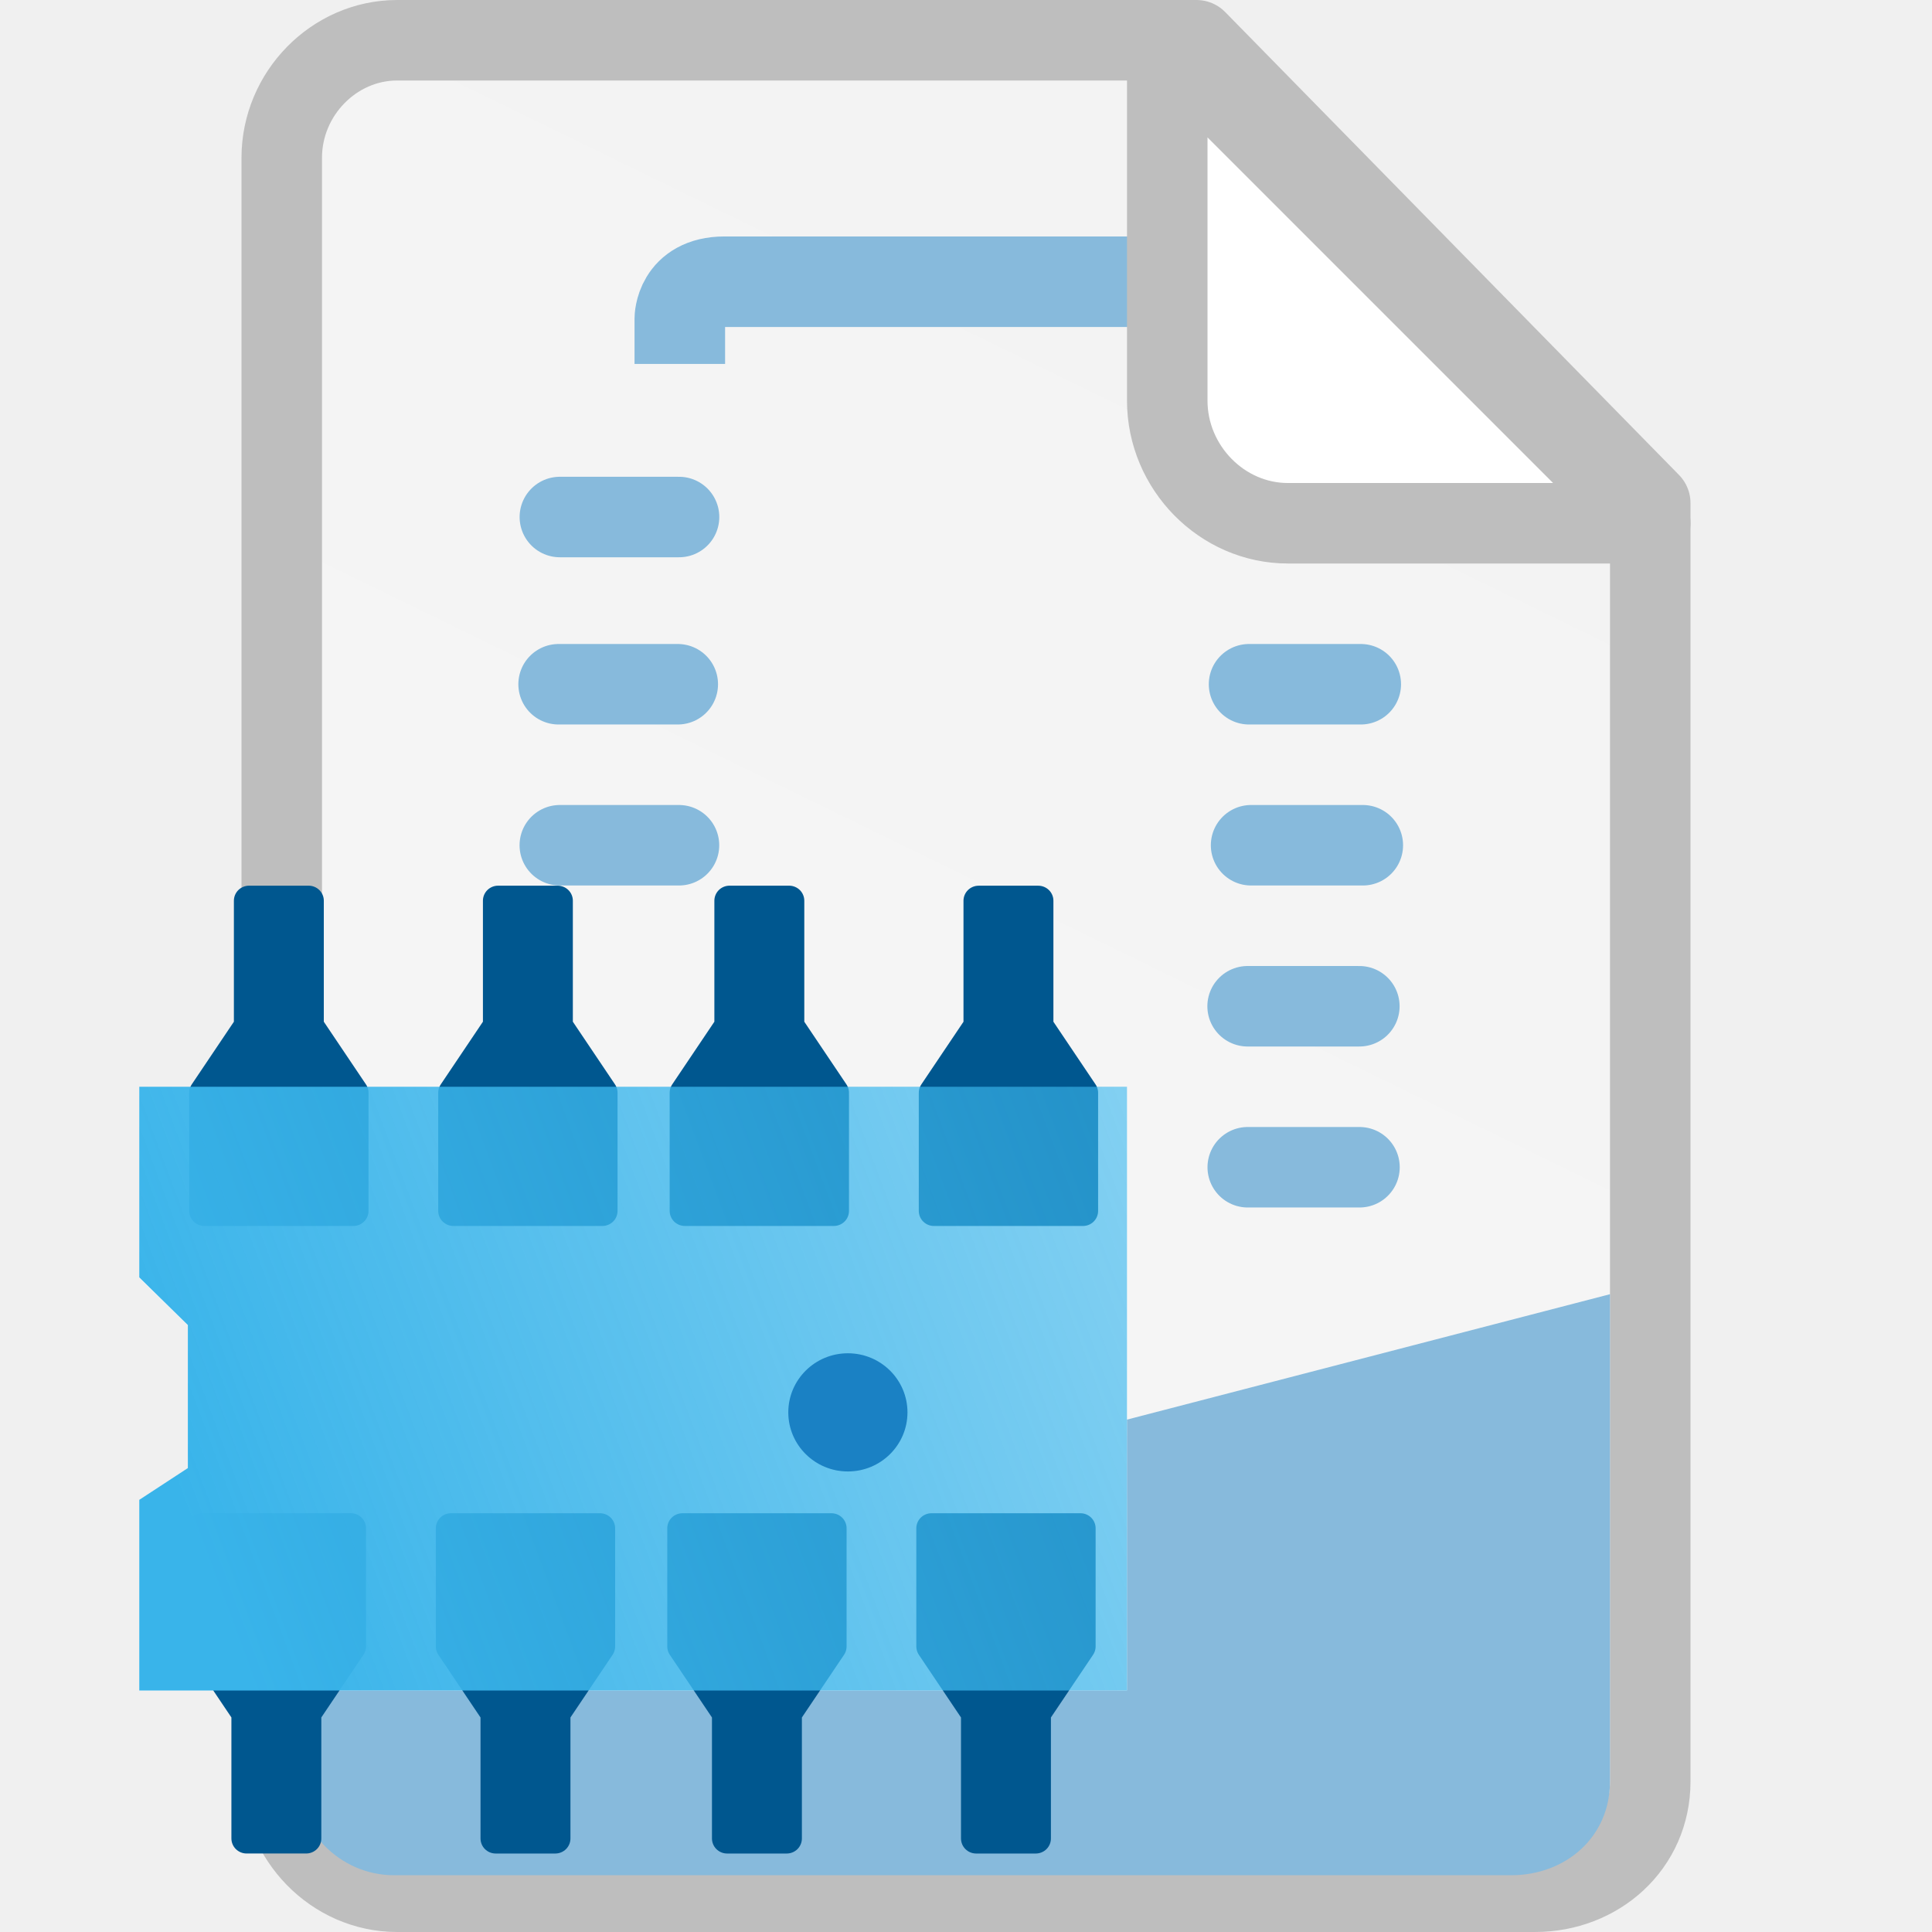
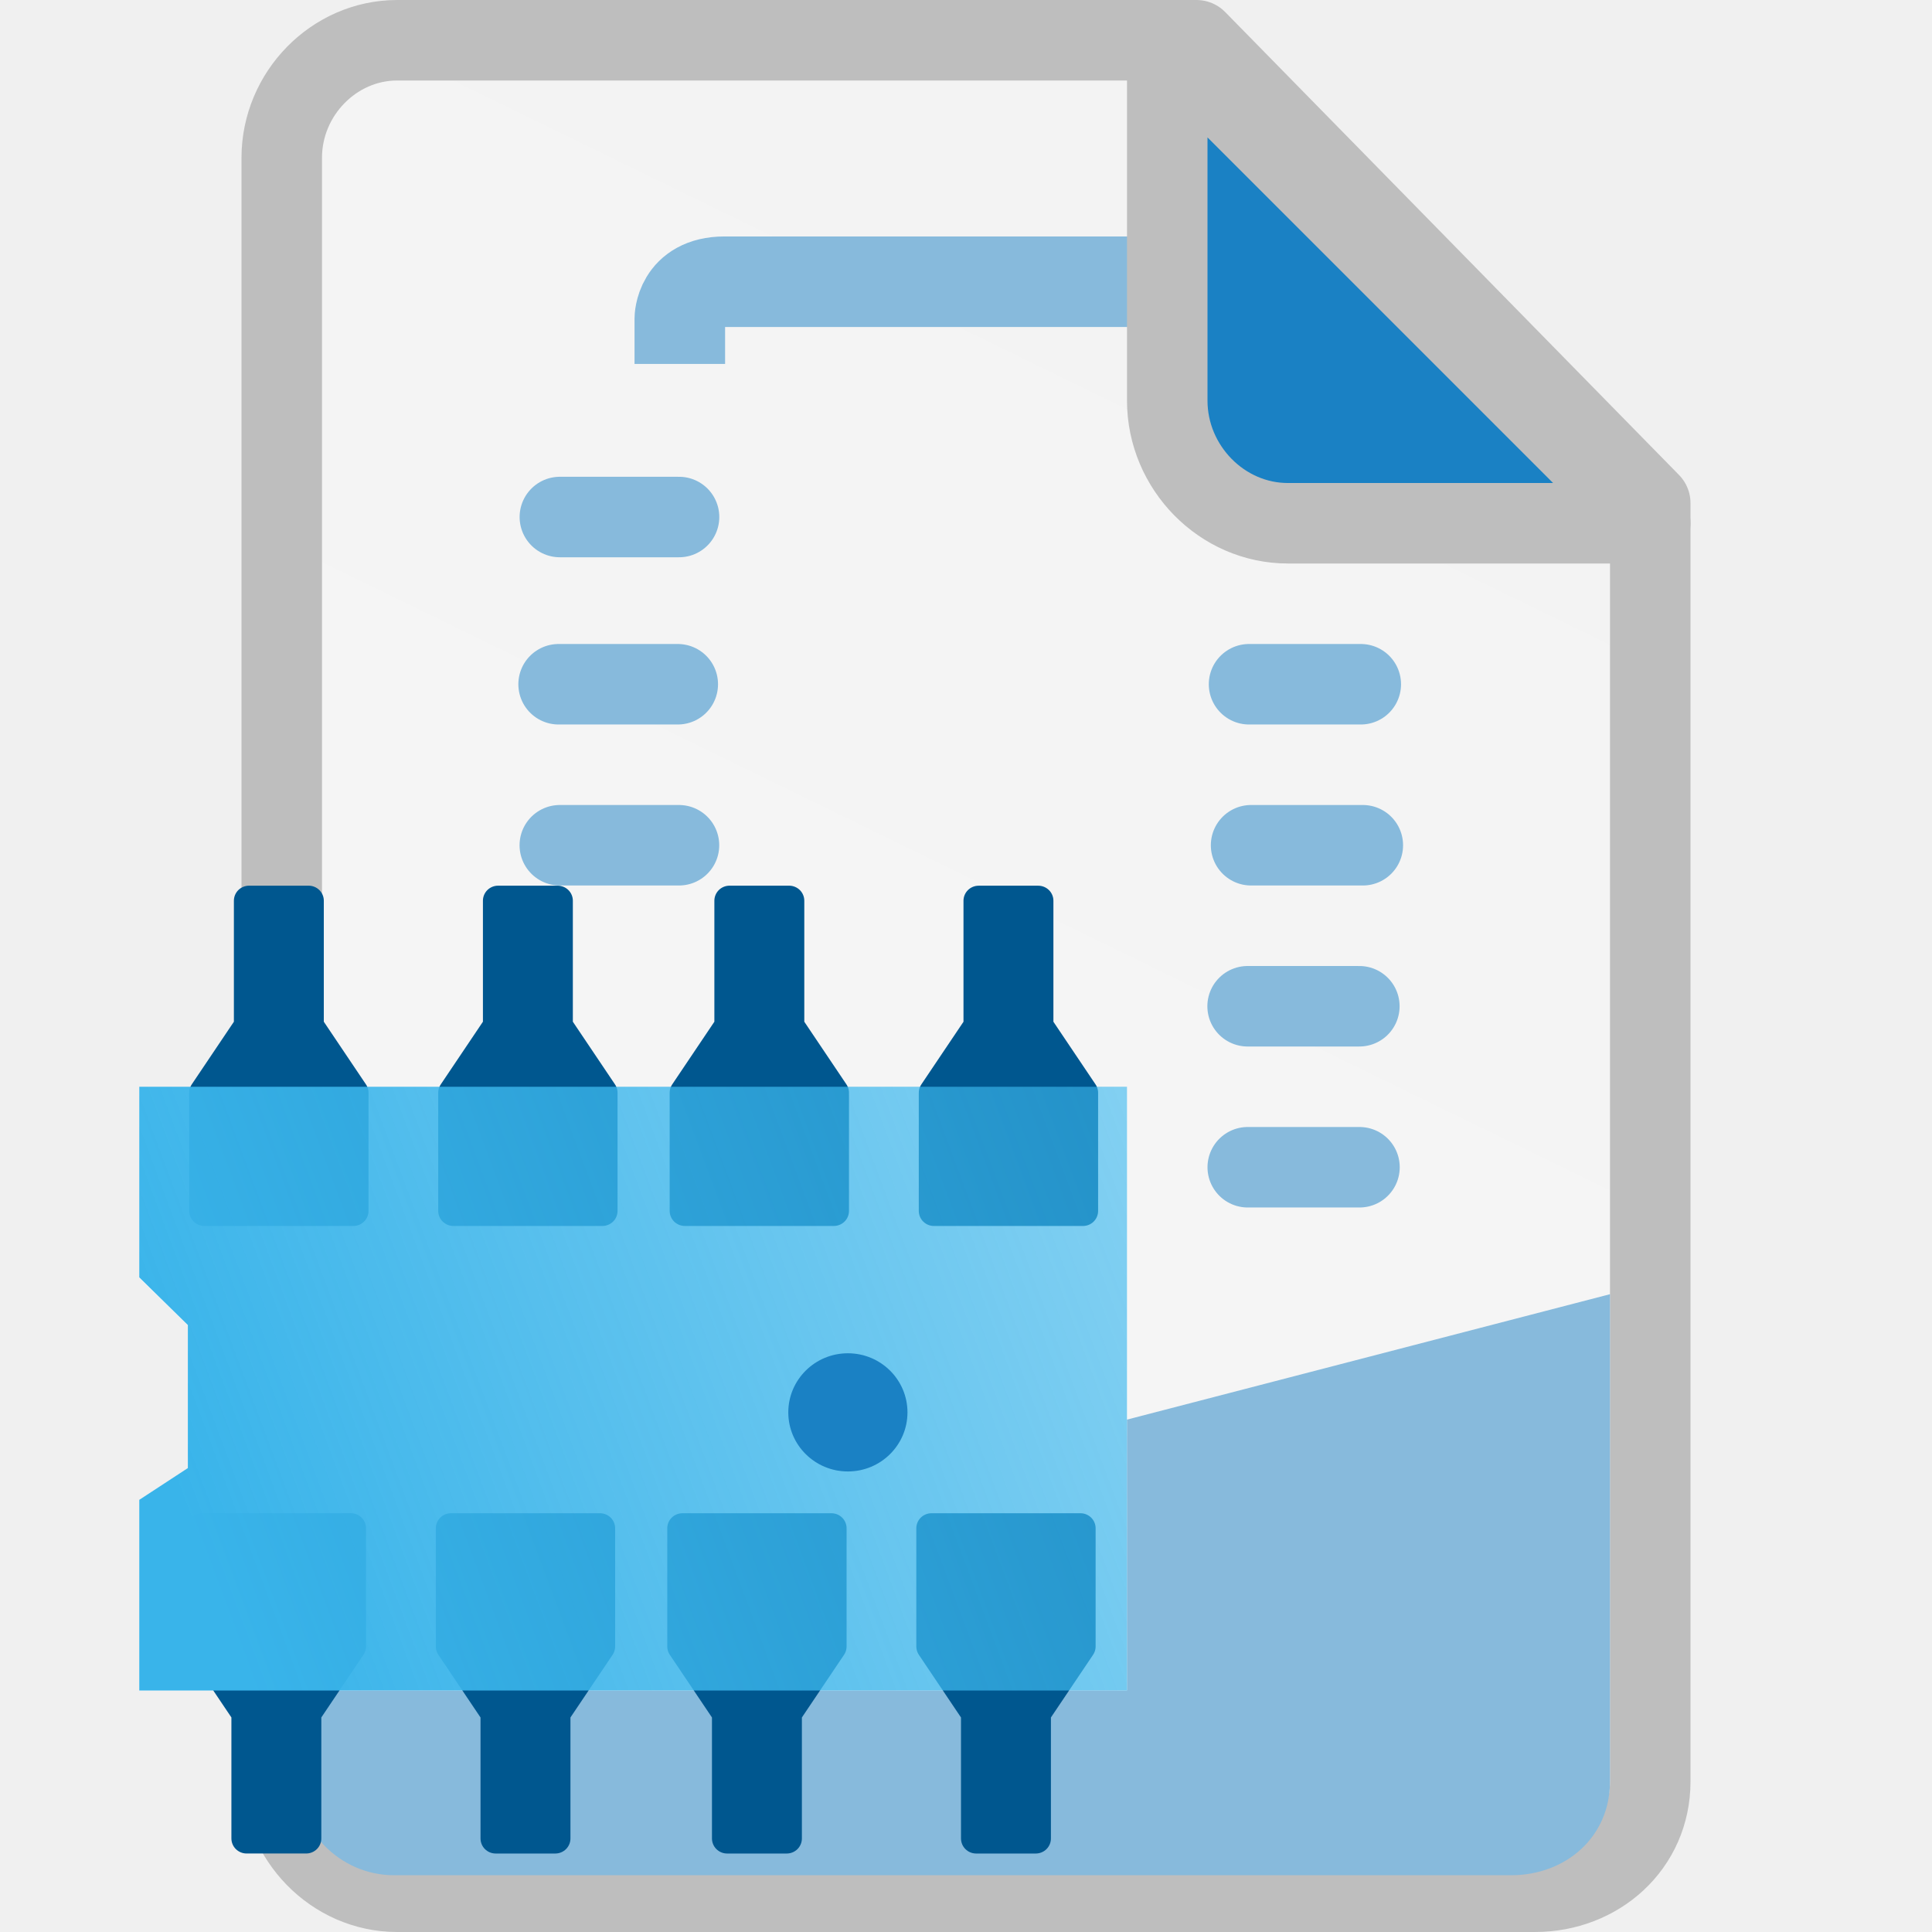
<svg xmlns="http://www.w3.org/2000/svg" xmlns:xlink="http://www.w3.org/1999/xlink" id="Слой_1" data-name="Слой 1" viewBox="0 0 24 24" version="1.1" width="24" height="24">
  <defs id="defs159429">
    <style id="style159427">.cls-1{fill:#1a81c4;}</style>
    <linearGradient xlink:href="#radialGradient1350" id="linearGradient5941" gradientUnits="userSpaceOnUse" gradientTransform="matrix(1.777324,0,0,1.813003,163.2914,139.1792)" x1="-160.867" y1="118.533" x2="-67.733" y2="-76.2" />
    <radialGradient id="radialGradient1350" cx="50.009" cy="23.272" r="28.023" gradientTransform="matrix(0,-0.4596185,0.818261,0,80.07145,-81.23916)" gradientUnits="userSpaceOnUse">
      <stop offset="0" stop-color="#2b4bed" id="stop1346" style="stop-color:#ffffff;stop-opacity:1" />
      <stop offset="1" stop-color="#2b2fb7" id="stop1348" style="stop-color:#f3f3f3;stop-opacity:1" />
    </radialGradient>
    <radialGradient id="radialGradient1350-3" cx="50.009" cy="23.272" r="28.023" gradientTransform="matrix(0,-0.4596185,0.818261,0,80.07145,-81.23916)" gradientUnits="userSpaceOnUse">
      <stop offset="0" stop-color="#2b4bed" id="stop1346-6" style="stop-color:#ffffff;stop-opacity:1" />
      <stop offset="1" stop-color="#2b2fb7" id="stop1348-7" style="stop-color:#f3f3f3;stop-opacity:1" />
    </radialGradient>
    <linearGradient xlink:href="#linearGradient2468" id="linearGradient2470" x1="-8.467" y1="-105.833" x2="78.317" y2="-137.583" gradientUnits="userSpaceOnUse" gradientTransform="matrix(1.997798,0,0,1.960284,14.68791,310.0734)" />
    <linearGradient id="linearGradient2468">
      <stop style="stop-color:#39b4ea;stop-opacity:1;" offset="0" id="stop2464" />
      <stop style="stop-color:#39b4ea;stop-opacity:0;" offset="1" id="stop2466" />
    </linearGradient>
  </defs>
  <g id="g2446" transform="matrix(3.72454,0,0,3.72454,46.76653,586.8904)" />
  <g id="g46886" transform="matrix(0.1875,0,0,0.1875,2.875,0)">
    <path id="path5939" style="fill:url(#linearGradient5941);fill-opacity:1;stroke:#bebebe;stroke-width:5.333;stroke-linecap:square;stroke-linejoin:round;stroke-miterlimit:4;stroke-dasharray:none;stroke-dashoffset:0;stroke-opacity:1;paint-order:normal" d="M 10.968,2.667 H 63.937 L 94,33.333 v 84.698 c 0,4.252 -3.467,7.302 -7.635,7.302 H 10.968 c -4.168,0 -7.635,-3.536 -7.635,-7.788 V 10.455 c 0,-4.252 3.467,-7.783 7.635,-7.788 z" />
    <path style="fill:none;stroke:#87badc;stroke-width:6;stroke-linecap:square;stroke-miterlimit:4;stroke-dasharray:none;stroke-opacity:1;paint-order:fill markers stroke" d="m 29.706,21.113 c 0,0 0,-2.447 2.961,-2.447 h 36.521" id="path880" />
    <path id="path5956" style="fill:#87badc;fill-opacity:1;stroke:none;stroke-width:0.745;stroke-linecap:square;stroke-linejoin:round;stroke-miterlimit:4;stroke-dasharray:none;stroke-dashoffset:0;stroke-opacity:1;paint-order:normal" d="M 91.333,85.744 4.23,108.36 v 9.143 c 0,3.722 2.934,6.737 6.556,6.737 h 73.991 c 3.622,0 6.576,-2.533 6.556,-6.256 z M 2.555,117.682 v 0.179 c 0,1.091 0.23,2.12 0.63,3.056 -0.402,-0.998 -0.63,-2.088 -0.63,-3.235 z" />
    <path style="fill:none;fill-opacity:1;stroke:#87badc;stroke-width:5.333;stroke-linecap:round;stroke-linejoin:round;stroke-miterlimit:4;stroke-dasharray:none;stroke-opacity:1;paint-order:fill markers stroke" d="m 29.655,34.254 h -7.896" id="path5251-4" />
    <path style="color:#000000;font-style:normal;font-variant:normal;font-weight:normal;font-stretch:normal;font-size:medium;line-height:normal;font-family:sans-serif;font-variant-ligatures:normal;font-variant-position:normal;font-variant-caps:normal;font-variant-numeric:normal;font-variant-alternates:normal;font-variant-east-asian:normal;font-feature-settings:normal;font-variation-settings:normal;text-indent:0;text-align:start;text-decoration:none;text-decoration-line:none;text-decoration-style:solid;text-decoration-color:#000000;letter-spacing:normal;word-spacing:normal;text-transform:none;writing-mode:lr-tb;direction:ltr;text-orientation:mixed;dominant-baseline:auto;baseline-shift:baseline;text-anchor:start;white-space:normal;shape-padding:0;shape-margin:0;inline-size:0;clip-rule:nonzero;display:inline;overflow:visible;visibility:visible;isolation:auto;mix-blend-mode:normal;color-interpolation:sRGB;color-interpolation-filters:linearRGB;solid-color:#000000;solid-opacity:1;vector-effect:none;fill:#000000;fill-opacity:0;fill-rule:nonzero;stroke:none;stroke-width:5.214;stroke-linecap:round;stroke-linejoin:miter;stroke-miterlimit:4;stroke-dasharray:none;stroke-dashoffset:0;stroke-opacity:1;paint-order:fill markers stroke;color-rendering:auto;image-rendering:auto;shape-rendering:auto;text-rendering:auto;enable-background:accumulate;stop-color:#000000" d="m 41.344,22.898 h 29.18 c 0.539,0 0.973,0.43 0.973,0.964 v 13.503 c 0,0.534 -0.434,0.964 -0.973,0.964 H 41.344 c -0.539,0 -0.973,-0.43 -0.973,-0.964 V 23.863 c 0,-0.534 0.434,-0.964 0.973,-0.964 z" id="path6035" />
    <path style="fill:none;fill-opacity:1;stroke:#87badc;stroke-width:6;stroke-linecap:round;stroke-linejoin:round;stroke-miterlimit:4;stroke-dasharray:none;stroke-opacity:1;paint-order:fill markers stroke" d="M 74.894,32.403 H 67.491" id="path1048" />
    <path style="fill:none;fill-opacity:1;stroke:#87badc;stroke-width:5.333;stroke-linecap:round;stroke-linejoin:round;stroke-miterlimit:4;stroke-dasharray:none;stroke-opacity:1;paint-order:fill markers stroke" d="M 29.571,45.333 H 21.675" id="path1054" />
    <path style="fill:none;fill-opacity:1;stroke:#87badc;stroke-width:5.333;stroke-linecap:round;stroke-linejoin:round;stroke-miterlimit:4;stroke-dasharray:none;stroke-opacity:1;paint-order:fill markers stroke" d="M 74.822,45.333 H 67.419" id="path1056" />
    <path style="fill:none;fill-opacity:1;stroke:#87badc;stroke-width:5.333;stroke-linecap:round;stroke-linejoin:round;stroke-miterlimit:4;stroke-dasharray:none;stroke-opacity:1;paint-order:fill markers stroke" d="m 29.651,56 h -7.896" id="path1058" />
    <path style="fill:none;fill-opacity:1;stroke:#87badc;stroke-width:5.333;stroke-linecap:round;stroke-linejoin:round;stroke-miterlimit:4;stroke-dasharray:none;stroke-opacity:1;paint-order:fill markers stroke" d="M 74.957,56 H 67.554" id="path1060" />
    <path style="fill:none;fill-opacity:1;stroke:#87badc;stroke-width:5.333;stroke-linecap:round;stroke-linejoin:round;stroke-miterlimit:4;stroke-dasharray:none;stroke-opacity:1;paint-order:fill markers stroke" d="M 74.727,66.667 H 67.324" id="path1068" />
    <path style="fill:none;fill-opacity:1;stroke:#87badc;stroke-width:5.333;stroke-linecap:round;stroke-linejoin:round;stroke-miterlimit:4;stroke-dasharray:none;stroke-opacity:1;paint-order:fill markers stroke" d="M 74.736,77.333 H 67.333" id="path1072" />
    <path style="fill:none;fill-opacity:1;stroke:#87badc;stroke-width:6;stroke-linecap:round;stroke-linejoin:round;stroke-miterlimit:4;stroke-dasharray:none;stroke-opacity:1;paint-order:fill markers stroke" d="M 29.984,80.361 H 22.581" id="path1074" />
    <path style="fill:none;fill-opacity:1;stroke:#87badc;stroke-width:6;stroke-linecap:round;stroke-linejoin:round;stroke-miterlimit:4;stroke-dasharray:none;stroke-opacity:1;paint-order:fill markers stroke" d="M 29.984,87.212 H 22.581" id="path1078" />
    <path id="path1082" style="fill:#ffffff;fill-opacity:1;stroke:none;stroke-width:0.745;stroke-linecap:square;stroke-linejoin:round;stroke-miterlimit:4;stroke-dasharray:none;stroke-opacity:1;paint-order:fill markers stroke" d="M -6.106,72.042 H 59.333 V 112 H -6.106 V 99.382 l 3.218,-2.103 v -9.464 l -3.218,-3.155 z" />
    <g id="g2452" transform="matrix(1.838142,0,0,1.82265,11.60798,296.0661)" style="stroke-width:2.035">
      <g id="g1133" style="stroke-width:2.035" />
      <g id="g1143" style="stroke-width:2.035">
        <g id="g73" transform="translate(1.720917,0.00630557)" style="stroke-width:2.035">
          <g id="g47282" style="stroke-width:2.035">
            <path id="path1127" style="fill:#00578f;fill-opacity:1;stroke:#00578f;stroke-width:1.093;stroke-linecap:round;stroke-linejoin:round;stroke-miterlimit:4;stroke-dasharray:none;stroke-dashoffset:0;stroke-opacity:1;paint-order:normal" d="m 22.655,-118.426 1e-6,-4.296 -1.611,-2.416 v -4.564 h -2.148 v 4.564 l -1.611,2.416 -1e-6,4.296 z" />
            <path id="path1127-9" style="fill:#00578f;fill-opacity:1;stroke:#00578f;stroke-width:1.093;stroke-linecap:round;stroke-linejoin:round;stroke-miterlimit:4;stroke-dasharray:none;stroke-dashoffset:0;stroke-opacity:1;paint-order:normal" d="m 13.676,-118.427 1e-6,-4.296 -1.611,-2.416 v -4.564 H 9.917 v 4.564 l -1.611,2.416 -1e-6,4.296 z" />
            <path id="path1127-7" style="fill:#00578f;fill-opacity:1;stroke:#00578f;stroke-width:1.093;stroke-linecap:round;stroke-linejoin:round;stroke-miterlimit:4;stroke-dasharray:none;stroke-dashoffset:0;stroke-opacity:1;paint-order:normal" d="m 5.334,-118.427 1e-6,-4.296 -1.611,-2.416 v -4.564 h -2.148 v 4.564 l -1.611,2.416 -1e-6,4.296 z" />
            <path id="path1127-3" style="fill:#00578f;fill-opacity:1;stroke:#00578f;stroke-width:1.093;stroke-linecap:round;stroke-linejoin:round;stroke-miterlimit:4;stroke-dasharray:none;stroke-dashoffset:0;stroke-opacity:1;paint-order:normal" d="m -3.642,-118.427 1e-6,-4.296 -1.611,-2.416 v -4.564 h -2.148 v 4.564 l -1.611,2.416 -1e-6,4.296 z" />
          </g>
        </g>
      </g>
    </g>
    <g id="g2452-6" transform="matrix(-1.838142,0,0,-1.82265,42.84756,-114.5873)" style="stroke-width:2.035">
      <g id="g1133-1" style="stroke-width:2.035" />
      <g id="g1143-2" style="stroke-width:2.035">
        <g id="g73-9" transform="translate(1.720917,0.00630557)" style="stroke-width:2.035">
          <g id="g47282-3" style="stroke-width:2.035">
            <path id="path1127-1" style="fill:#00578f;fill-opacity:1;stroke:#00578f;stroke-width:1.093;stroke-linecap:round;stroke-linejoin:round;stroke-miterlimit:4;stroke-dasharray:none;stroke-dashoffset:0;stroke-opacity:1;paint-order:normal" d="m 22.655,-118.426 1e-6,-4.296 -1.611,-2.416 v -4.564 h -2.148 v 4.564 l -1.611,2.416 -1e-6,4.296 z" />
            <path id="path1127-9-9" style="fill:#00578f;fill-opacity:1;stroke:#00578f;stroke-width:1.093;stroke-linecap:round;stroke-linejoin:round;stroke-miterlimit:4;stroke-dasharray:none;stroke-dashoffset:0;stroke-opacity:1;paint-order:normal" d="m 13.676,-118.427 1e-6,-4.296 -1.611,-2.416 v -4.564 H 9.917 v 4.564 l -1.611,2.416 -1e-6,4.296 z" />
            <path id="path1127-7-4" style="fill:#00578f;fill-opacity:1;stroke:#00578f;stroke-width:1.093;stroke-linecap:round;stroke-linejoin:round;stroke-miterlimit:4;stroke-dasharray:none;stroke-dashoffset:0;stroke-opacity:1;paint-order:normal" d="m 5.334,-118.427 1e-6,-4.296 -1.611,-2.416 v -4.564 h -2.148 v 4.564 l -1.611,2.416 -1e-6,4.296 z" />
            <path id="path1127-3-7" style="fill:#00578f;fill-opacity:1;stroke:#00578f;stroke-width:1.093;stroke-linecap:round;stroke-linejoin:round;stroke-miterlimit:4;stroke-dasharray:none;stroke-dashoffset:0;stroke-opacity:1;paint-order:normal" d="m -3.642,-118.427 1e-6,-4.296 -1.611,-2.416 v -4.564 h -2.148 v 4.564 l -1.611,2.416 -1e-6,4.296 z" />
          </g>
        </g>
      </g>
    </g>
    <path id="path5852" style="fill:url(#linearGradient2470);fill-opacity:1;stroke:none;stroke-width:0.745;stroke-linecap:square;stroke-linejoin:round;stroke-miterlimit:4;stroke-dasharray:none;stroke-opacity:1;paint-order:fill markers stroke" d="M -6.106,72 H 59.333 V 112 H -6.106 V 99.368 l 3.218,-2.105 V 87.789 L -6.106,84.632 Z" />
    <ellipse style="fill:#1a81c4;fill-opacity:1;stroke:none;stroke-width:1.89;stroke-linecap:round;stroke-linejoin:round;stroke-miterlimit:4;stroke-dasharray:none;stroke-opacity:1;paint-order:fill markers stroke" id="path2462" cx="40.841" cy="93.573" rx="3.948" ry="3.915" />
-     <path id="path5943" style="fill:#ffffff;fill-opacity:1;stroke:#bebebe;stroke-width:5.333;stroke-linecap:square;stroke-linejoin:round;stroke-miterlimit:4;stroke-dasharray:none;stroke-dashoffset:0;stroke-opacity:1;paint-order:normal" d="M 62,2.666 V 26.54 c 0,4.437 3.632,8.134 8,8.127 h 24 z" />
+     <path id="path5943" style="fill:#1a81c4;fill-opacity:1;stroke:#bebebe;stroke-width:5.333;stroke-linecap:square;stroke-linejoin:round;stroke-miterlimit:4;stroke-dasharray:none;stroke-dashoffset:0;stroke-opacity:1;paint-order:normal" d="M 62,2.666 V 26.54 c 0,4.437 3.632,8.134 8,8.127 h 24 z" />
  </g>
</svg>
